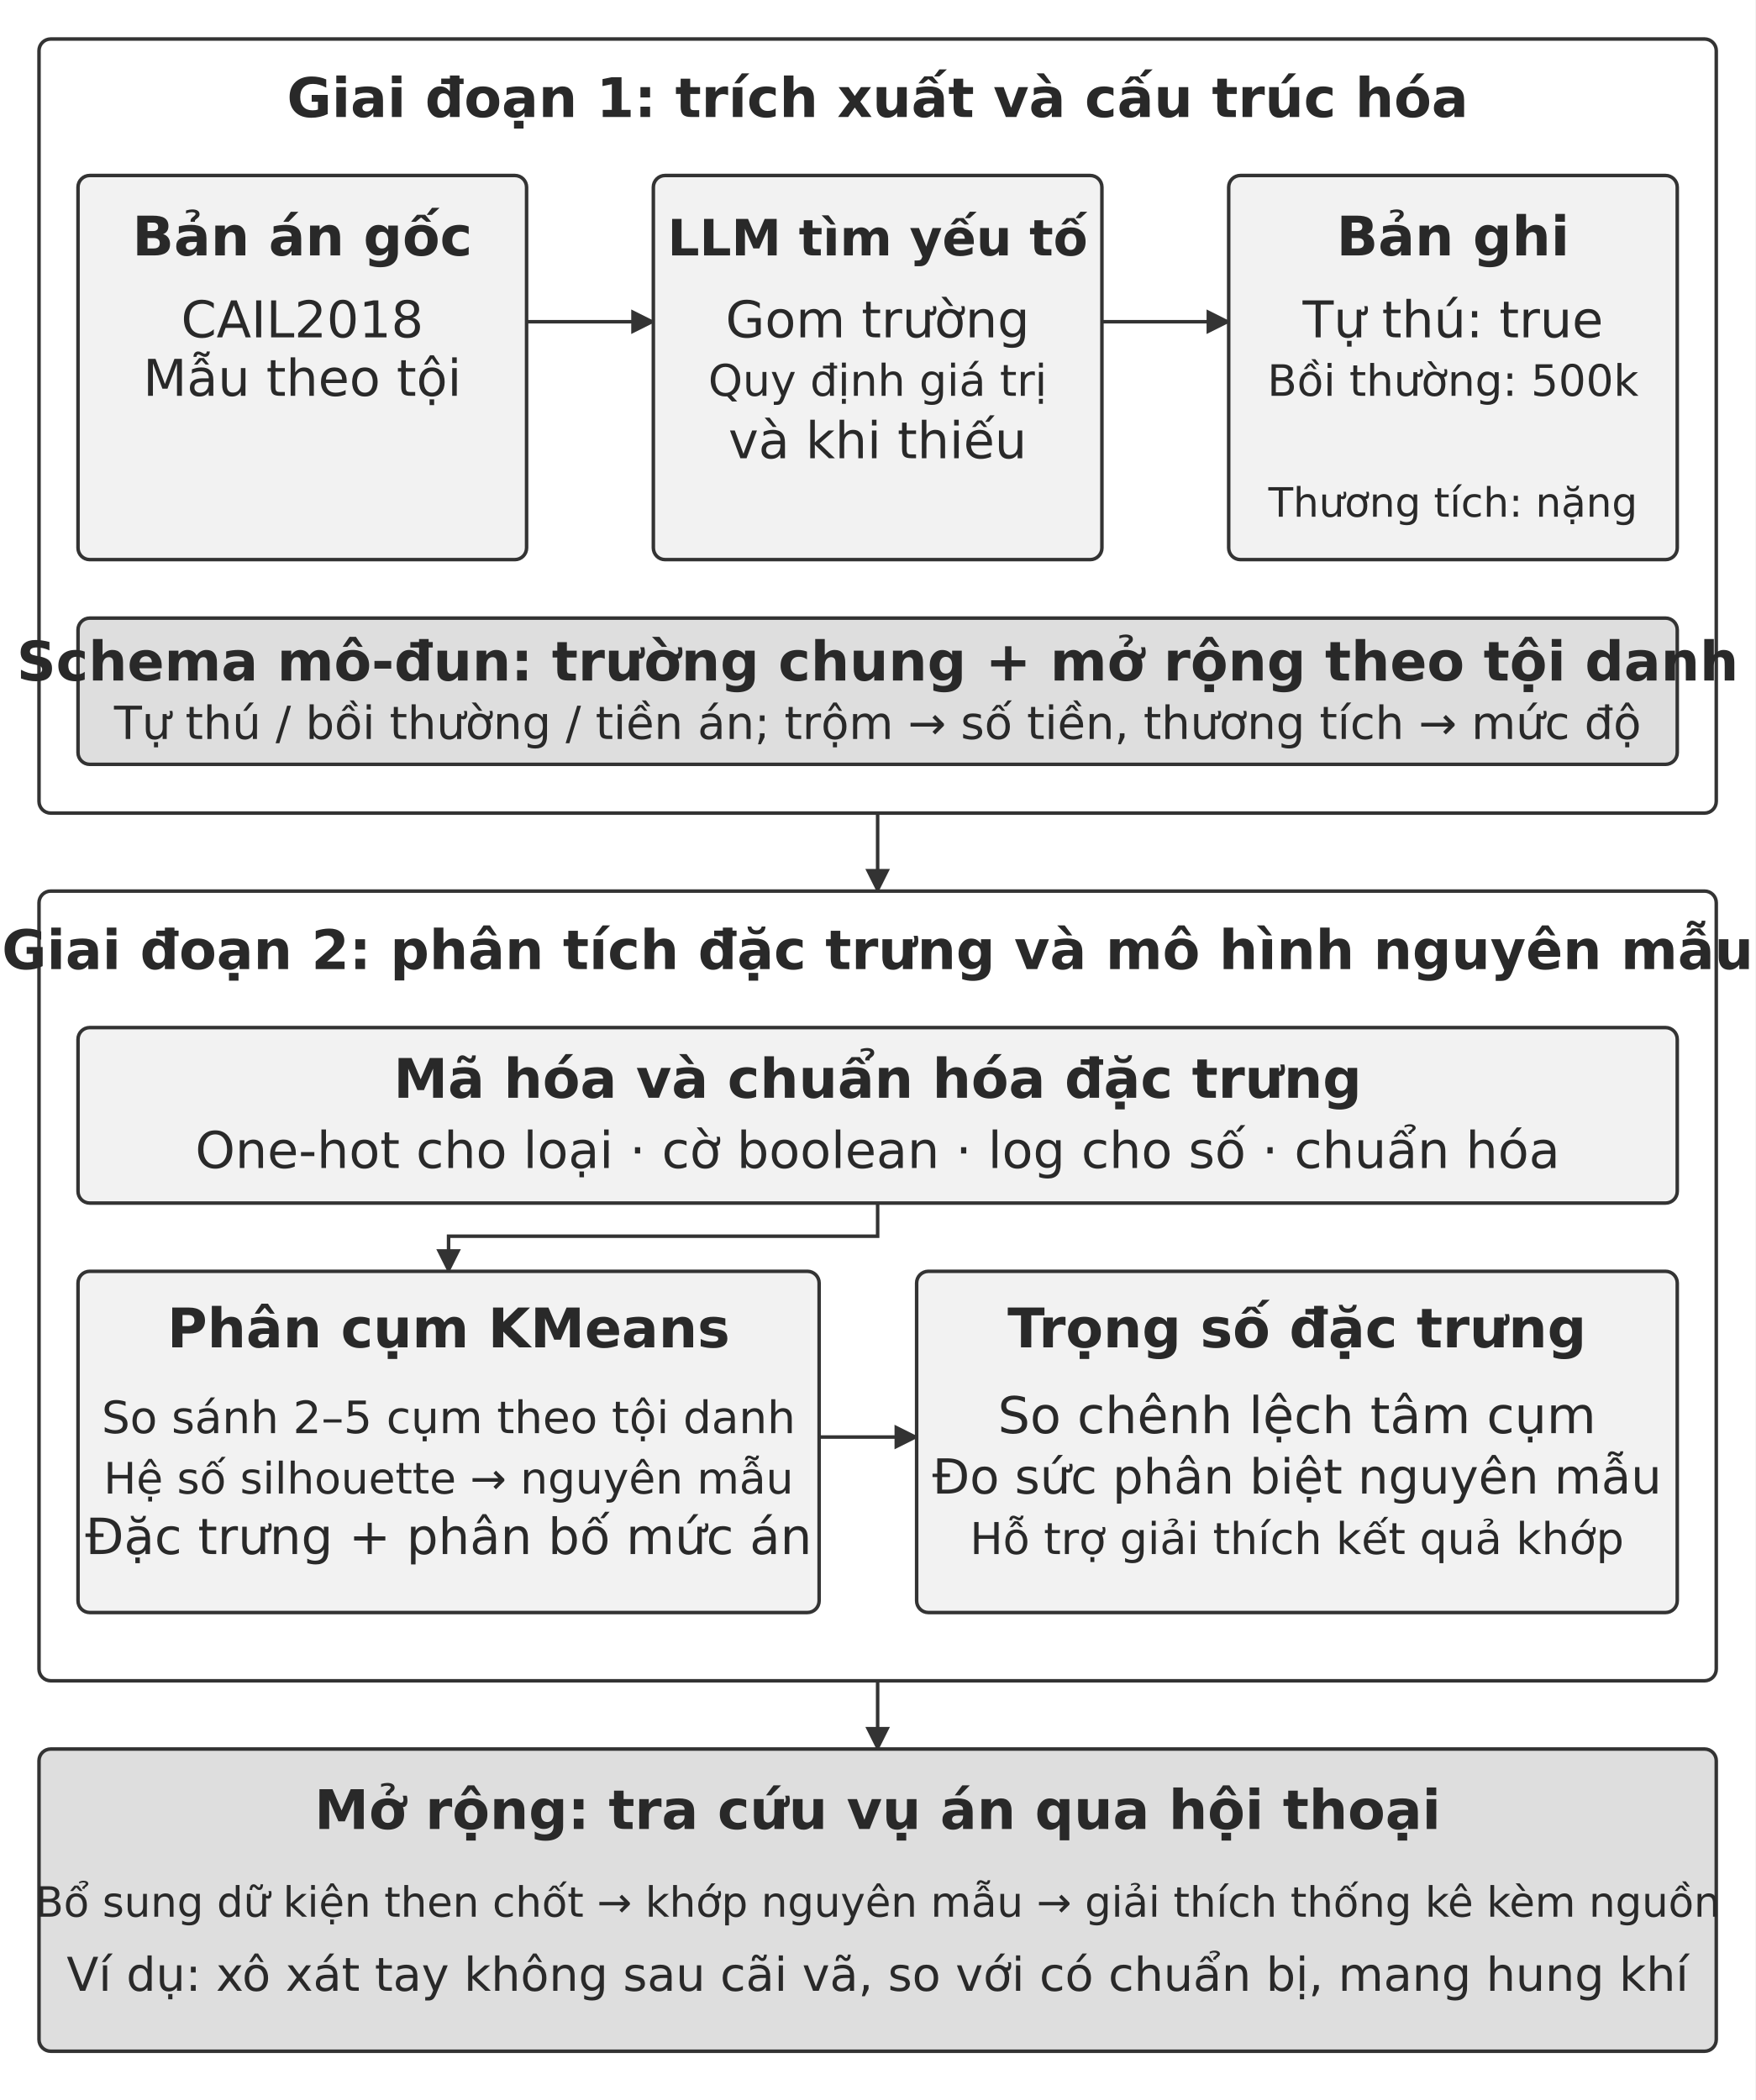
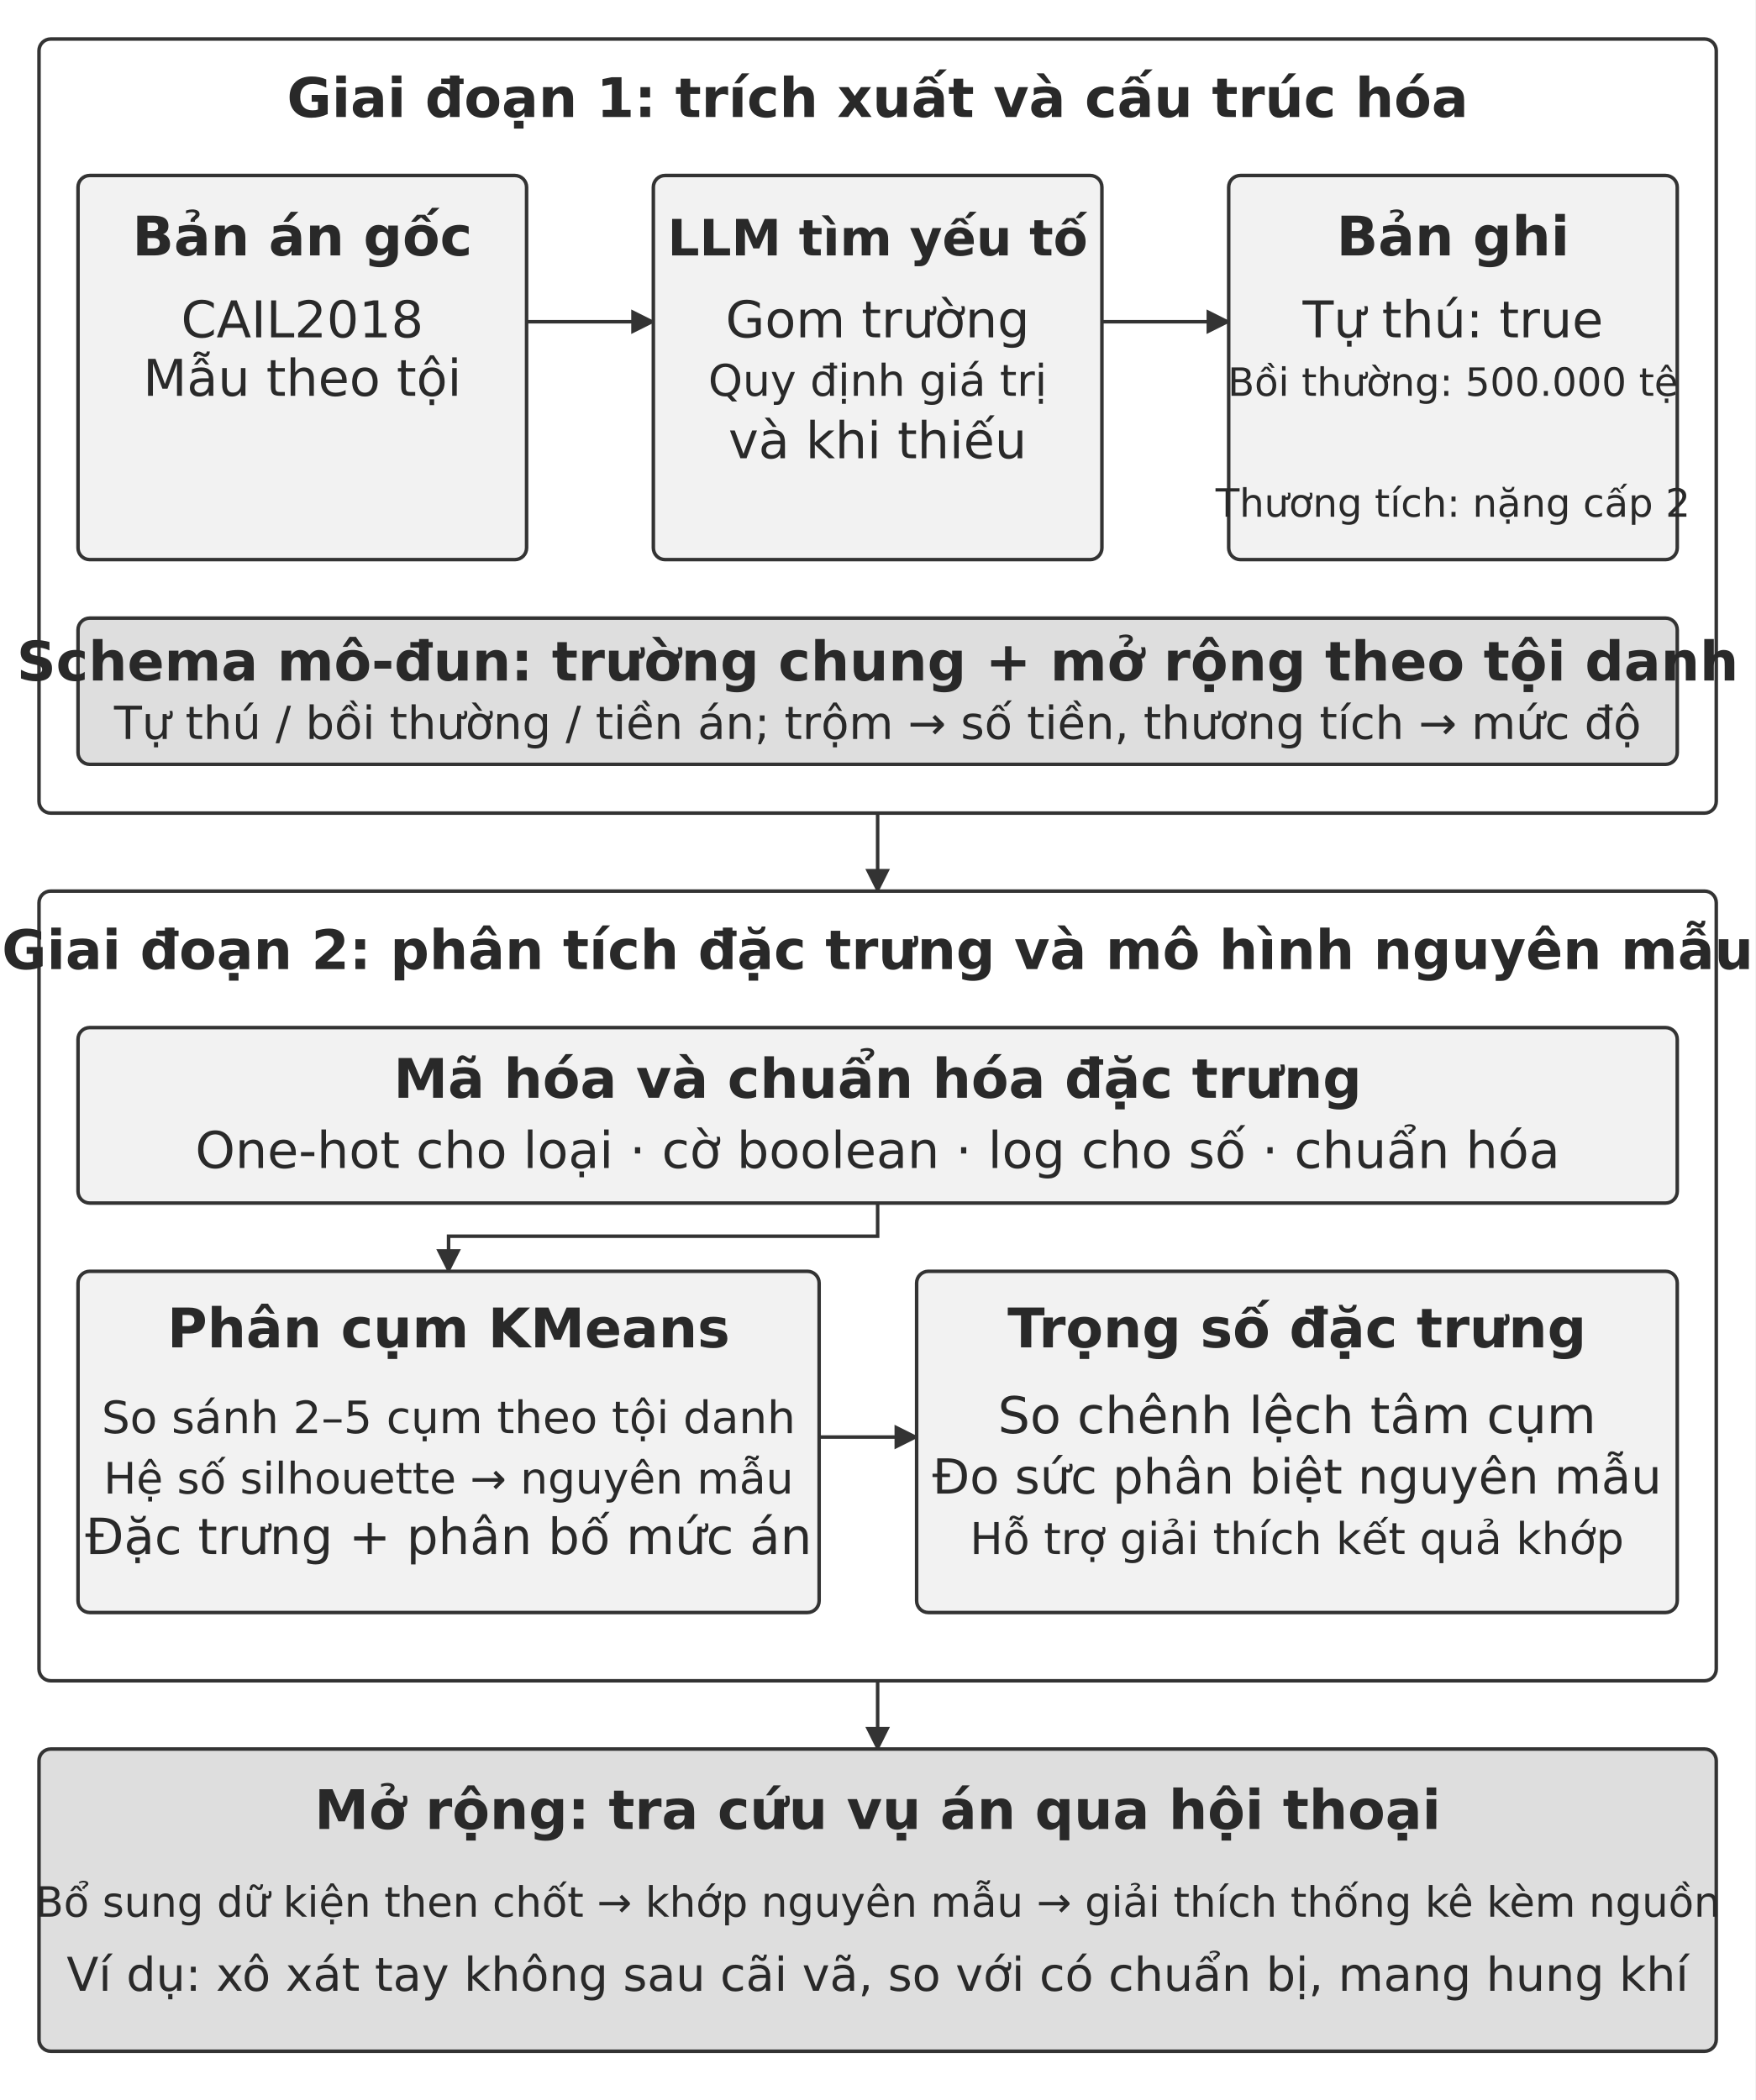
<svg xmlns="http://www.w3.org/2000/svg" width="106.000mm" height="126.847mm" viewBox="0 0 900 1077" role="img" aria-labelledby="title desc">
  <defs>
    <marker id="arrow" viewBox="0 0 10 10" refX="9" refY="5" markerWidth="7" markerHeight="7" orient="auto-start-reverse">
      <path d="M0 0 L10 5 L0 10 Z" fill="#333333" />
    </marker>
  </defs>
  <rect width="900" height="1077" fill="#ffffff" y="0" />
  <rect x="20" y="20" width="860" height="397" rx="6" fill="#ffffff" stroke="#333333" stroke-width="1.8" />
  <text x="450" y="60" text-anchor="middle" font-family="&quot;DejaVu Sans&quot;, Arial, &quot;Helvetica Neue&quot;, sans-serif" font-size="28.0" font-weight="700" fill="#292929">Giai đoạn 1: trích xuất và cấu trúc hóa</text>
  <rect x="40" y="90" width="230" height="197" rx="6" fill="#f2f2f2" stroke="#333333" stroke-width="1.8" />
  <text x="155" y="131" text-anchor="middle" font-family="&quot;DejaVu Sans&quot;, Arial, &quot;Helvetica Neue&quot;, sans-serif" font-size="28.0" font-weight="700" fill="#292929">Bản án gốc</text>
  <text x="155" y="173" text-anchor="middle" font-family="&quot;DejaVu Sans&quot;, Arial, &quot;Helvetica Neue&quot;, sans-serif" font-size="26.0" font-weight="400" fill="#292929">CAIL2018</text>
  <text x="155" y="203" text-anchor="middle" font-family="&quot;DejaVu Sans&quot;, Arial, &quot;Helvetica Neue&quot;, sans-serif" font-size="26.0" font-weight="400" fill="#292929">Mẫu theo tội</text>
  <path d="M270 165 L335 165" fill="none" stroke="#333333" stroke-width="1.8" marker-end="url(#arrow)" />
  <rect x="335" y="90" width="230" height="197" rx="6" fill="#f2f2f2" stroke="#333333" stroke-width="1.8" />
  <text x="450" y="131" text-anchor="middle" font-family="&quot;DejaVu Sans&quot;, Arial, &quot;Helvetica Neue&quot;, sans-serif" font-size="25.7" font-weight="700" fill="#292929">LLM tìm yếu tố</text>
  <text x="450" y="173" text-anchor="middle" font-family="&quot;DejaVu Sans&quot;, Arial, &quot;Helvetica Neue&quot;, sans-serif" font-size="26.0" font-weight="400" fill="#292929">Gom trường</text>
  <text x="450" y="203" text-anchor="middle" font-family="&quot;DejaVu Sans&quot;, Arial, &quot;Helvetica Neue&quot;, sans-serif" font-size="22.4" font-weight="400" fill="#292929">Quy định giá trị</text>
  <text x="450" y="235" text-anchor="middle" font-family="&quot;DejaVu Sans&quot;, Arial, &quot;Helvetica Neue&quot;, sans-serif" font-size="26.0" font-weight="400" fill="#292929">và khi thiếu</text>
  <path d="M565 165 L630 165" fill="none" stroke="#333333" stroke-width="1.8" marker-end="url(#arrow)" />
  <rect x="630" y="90" width="230" height="197" rx="6" fill="#f2f2f2" stroke="#333333" stroke-width="1.8" />
  <text x="745" y="131" text-anchor="middle" font-family="&quot;DejaVu Sans&quot;, Arial, &quot;Helvetica Neue&quot;, sans-serif" font-size="28.0" font-weight="700" fill="#292929">Bản ghi</text>
  <text x="745" y="173" text-anchor="middle" font-family="&quot;DejaVu Sans&quot;, Arial, &quot;Helvetica Neue&quot;, sans-serif" font-size="26.0" font-weight="400" fill="#292929">Tự thú: true</text>
-   <text x="745" y="203" text-anchor="middle" font-family="&quot;DejaVu Sans&quot;, Arial, &quot;Helvetica Neue&quot;, sans-serif" font-size="22.2" font-weight="400" fill="#292929">Bồi thường: 500k</text>
-   <text x="745" y="265" text-anchor="middle" font-family="&quot;DejaVu Sans&quot;, Arial, &quot;Helvetica Neue&quot;, sans-serif" font-size="20.8" font-weight="400" fill="#292929">Thương tích: nặng</text>
+   <text x="745" y="203" text-anchor="middle" font-family="&quot;DejaVu Sans&quot;, Arial, &quot;Helvetica Neue&quot;, sans-serif" font-size="20" font-weight="400" fill="#292929">Bồi thường: 500.000 tệ</text>
+   <text x="745" y="265" text-anchor="middle" font-family="&quot;DejaVu Sans&quot;, Arial, &quot;Helvetica Neue&quot;, sans-serif" font-size="20" font-weight="400" fill="#292929">Thương tích: nặng cấp 2</text>
  <rect x="40" y="317" width="820" height="75" rx="6" fill="#dedede" stroke="#333333" stroke-width="1.8" />
  <text x="450" y="349" text-anchor="middle" font-family="&quot;DejaVu Sans&quot;, Arial, &quot;Helvetica Neue&quot;, sans-serif" font-size="28.0" font-weight="700" fill="#292929">Schema mô-đun: trường chung + mở rộng theo tội danh</text>
  <text x="450" y="379" text-anchor="middle" font-family="&quot;DejaVu Sans&quot;, Arial, &quot;Helvetica Neue&quot;, sans-serif" font-size="23.4" font-weight="400" fill="#292929">Tự thú / bồi thường / tiền án; trộm → số tiền, thương tích → mức độ</text>
  <path d="M450 417 L450 457" fill="none" stroke="#333333" stroke-width="1.8" marker-end="url(#arrow)" />
  <rect x="20" y="457" width="860" height="405" rx="6" fill="#ffffff" stroke="#333333" stroke-width="1.8" />
  <text x="450" y="497" text-anchor="middle" font-family="&quot;DejaVu Sans&quot;, Arial, &quot;Helvetica Neue&quot;, sans-serif" font-size="28.0" font-weight="700" fill="#292929">Giai đoạn 2: phân tích đặc trưng và mô hình nguyên mẫu</text>
  <rect x="40" y="527" width="820" height="90" rx="6" fill="#f2f2f2" stroke="#333333" stroke-width="1.8" />
  <text x="450" y="563" text-anchor="middle" font-family="&quot;DejaVu Sans&quot;, Arial, &quot;Helvetica Neue&quot;, sans-serif" font-size="28.0" font-weight="700" fill="#292929">Mã hóa và chuẩn hóa đặc trưng</text>
  <text x="450" y="599" text-anchor="middle" font-family="&quot;DejaVu Sans&quot;, Arial, &quot;Helvetica Neue&quot;, sans-serif" font-size="26.0" font-weight="400" fill="#292929">One-hot cho loại · cờ boolean · log cho số · chuẩn hóa</text>
  <path d="M450 617 L450 634 L230 634 L230 652" fill="none" stroke="#333333" stroke-width="1.8" marker-end="url(#arrow)" />
  <rect x="40" y="652" width="380" height="175" rx="6" fill="#f2f2f2" stroke="#333333" stroke-width="1.8" />
  <text x="230" y="691" text-anchor="middle" font-family="&quot;DejaVu Sans&quot;, Arial, &quot;Helvetica Neue&quot;, sans-serif" font-size="28.0" font-weight="700" fill="#292929">Phân cụm KMeans</text>
  <text x="230" y="735" text-anchor="middle" font-family="&quot;DejaVu Sans&quot;, Arial, &quot;Helvetica Neue&quot;, sans-serif" font-size="22.9" font-weight="400" fill="#292929">So sánh 2–5 cụm theo tội danh</text>
  <text x="230" y="766" text-anchor="middle" font-family="&quot;DejaVu Sans&quot;, Arial, &quot;Helvetica Neue&quot;, sans-serif" font-size="22.3" font-weight="400" fill="#292929">Hệ số silhouette → nguyên mẫu</text>
  <text x="230" y="797" text-anchor="middle" font-family="&quot;DejaVu Sans&quot;, Arial, &quot;Helvetica Neue&quot;, sans-serif" font-size="25.6" font-weight="400" fill="#292929">Đặc trưng + phân bố mức án</text>
  <path d="M420 737 L470 737" fill="none" stroke="#333333" stroke-width="1.8" marker-end="url(#arrow)" />
  <rect x="470" y="652" width="390" height="175" rx="6" fill="#f2f2f2" stroke="#333333" stroke-width="1.8" />
  <text x="665" y="691" text-anchor="middle" font-family="&quot;DejaVu Sans&quot;, Arial, &quot;Helvetica Neue&quot;, sans-serif" font-size="28.0" font-weight="700" fill="#292929">Trọng số đặc trưng</text>
  <text x="665" y="735" text-anchor="middle" font-family="&quot;DejaVu Sans&quot;, Arial, &quot;Helvetica Neue&quot;, sans-serif" font-size="26.0" font-weight="400" fill="#292929">So chênh lệch tâm cụm</text>
  <text x="665" y="766" text-anchor="middle" font-family="&quot;DejaVu Sans&quot;, Arial, &quot;Helvetica Neue&quot;, sans-serif" font-size="24.8" font-weight="400" fill="#292929">Đo sức phân biệt nguyên mẫu</text>
  <text x="665" y="797" text-anchor="middle" font-family="&quot;DejaVu Sans&quot;, Arial, &quot;Helvetica Neue&quot;, sans-serif" font-size="22.5" font-weight="400" fill="#292929">Hỗ trợ giải thích kết quả khớp</text>
  <path d="M450 862 L450 897" fill="none" stroke="#333333" stroke-width="1.8" marker-end="url(#arrow)" />
  <rect x="20" y="897" width="860" height="155" rx="6" fill="#dedede" stroke="#333333" stroke-width="1.8" />
  <text x="450" y="938" text-anchor="middle" font-family="&quot;DejaVu Sans&quot;, Arial, &quot;Helvetica Neue&quot;, sans-serif" font-size="28.0" font-weight="700" fill="#292929">Mở rộng: tra cứu vụ án qua hội thoại</text>
  <text x="450" y="983" text-anchor="middle" font-family="&quot;DejaVu Sans&quot;, Arial, &quot;Helvetica Neue&quot;, sans-serif" font-size="21.4" font-weight="400" fill="#292929">Bổ sung dữ kiện then chốt → khớp nguyên mẫu → giải thích thống kê kèm nguồn</text>
  <text x="450" y="1021" text-anchor="middle" font-family="&quot;DejaVu Sans&quot;, Arial, &quot;Helvetica Neue&quot;, sans-serif" font-size="23.9" font-weight="400" fill="#292929">Ví dụ: xô xát tay không sau cãi vã, so với có chuẩn bị, mang hung khí</text>
  <defs />
</svg>
